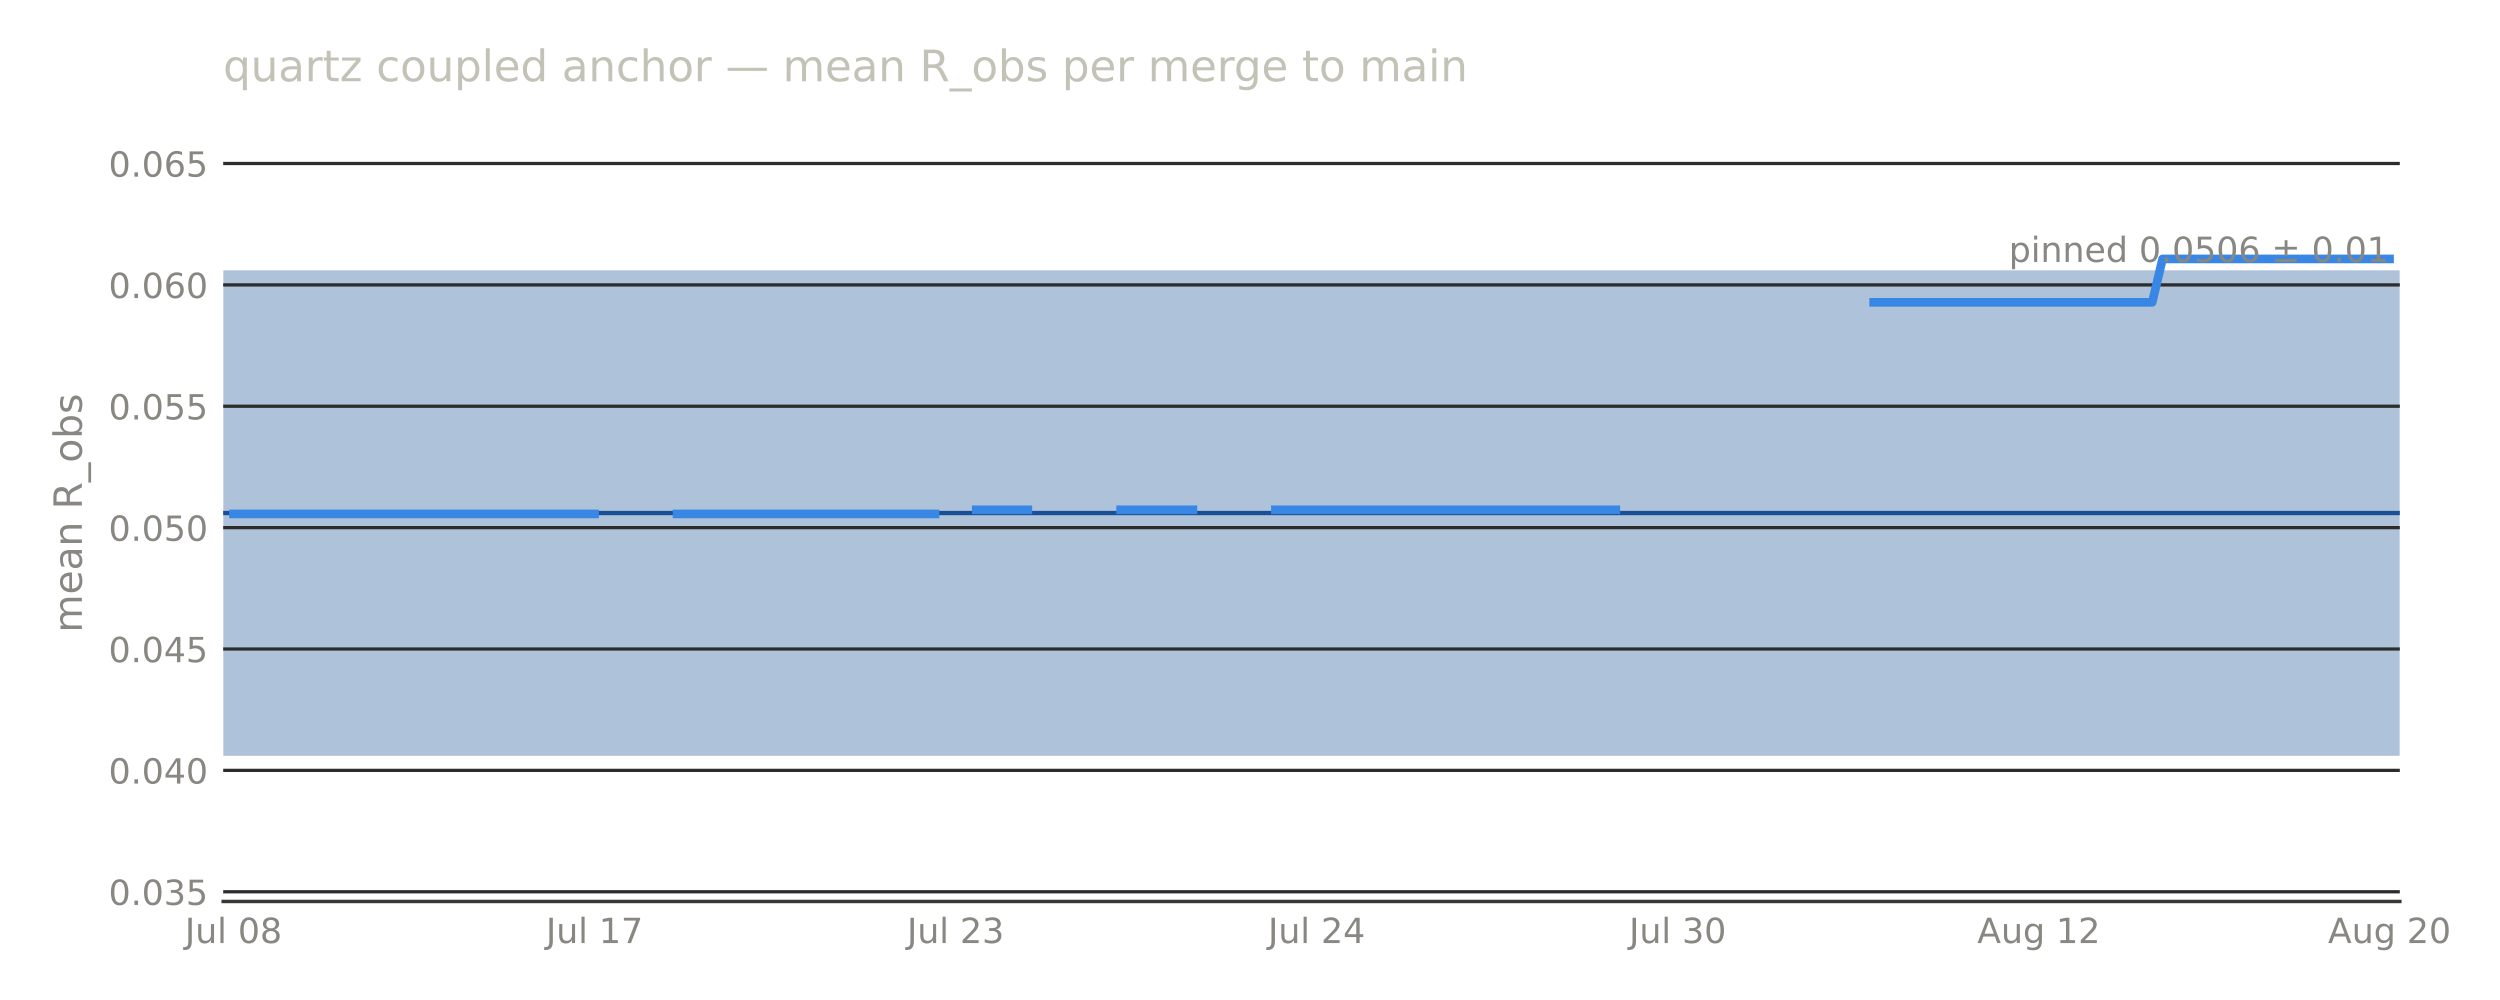
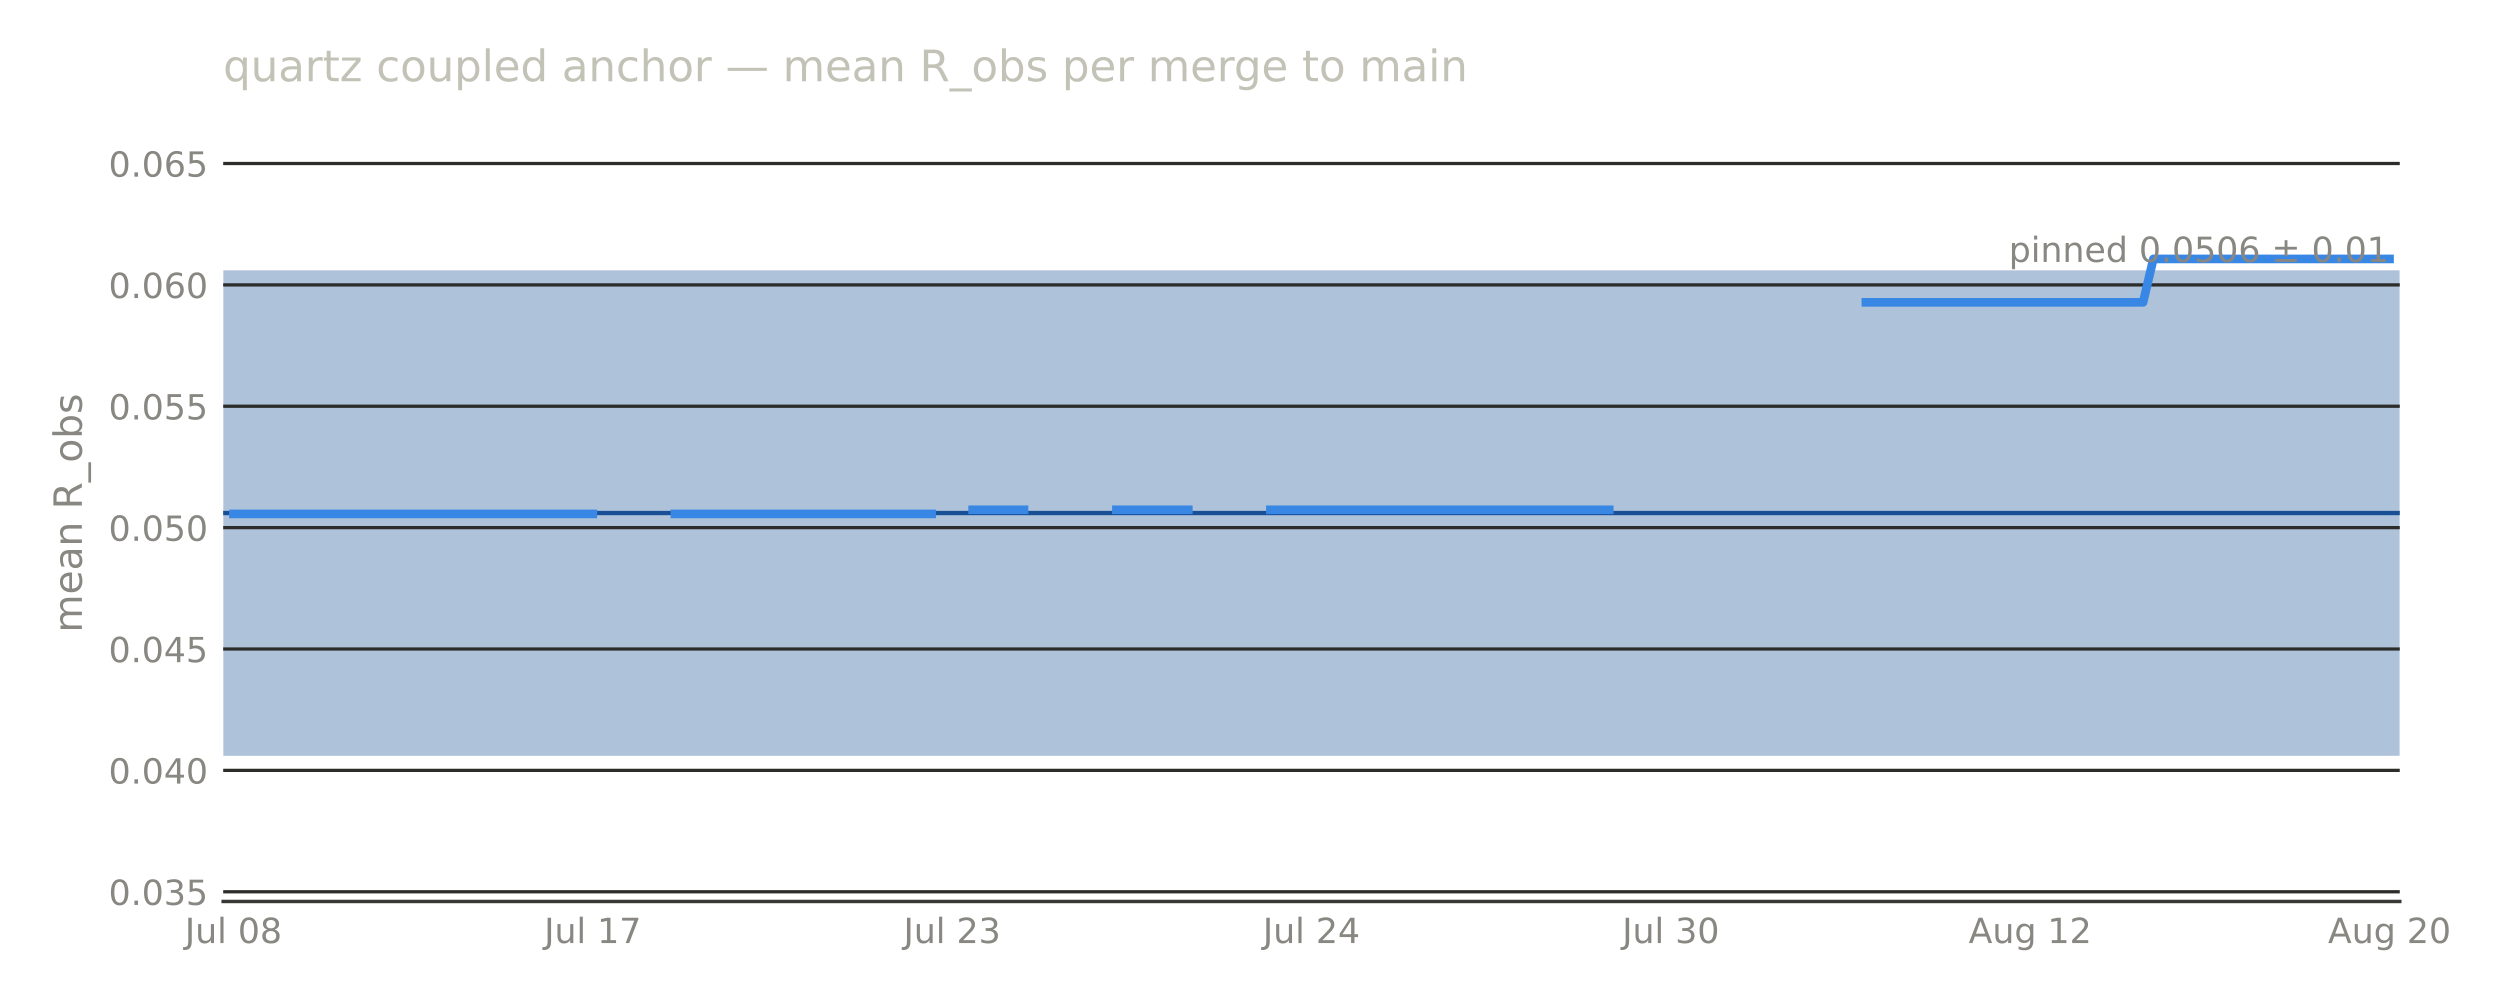
<svg xmlns="http://www.w3.org/2000/svg" width="576pt" height="230.4pt" viewBox="0 0 576 230.4" version="1.1">
  <defs>
    <style type="text/css">*{stroke-linejoin: round; stroke-linecap: butt}</style>
  </defs>
  <g id="figure_1">
    <g id="patch_1">
      <path d="M 0 230.4  L 576 230.4  L 576 0  L 0 0  L 0 230.4  z " style="fill: none; opacity: 0" />
    </g>
    <g id="axes_1">
      <g id="patch_2">
-         <path d="M 51.422 207.698  L 552.916 207.698  L 552.916 28.72  L 51.422 28.72  L 51.422 207.698  z " style="fill: none" />
+         <path d="M 51.422 207.698  L 552.906 207.698  L 552.906 28.72  L 51.422 28.72  L 51.422 207.698  z " style="fill: none" />
      </g>
      <g id="patch_3">
-         <path d="M 51.422 174.14  L 552.916 174.14  L 552.916 62.278  L 51.422 62.278  z " clip-path="url(#pc30cb63040)" style="fill: #184f95; opacity: 0.35" />
+         <path d="M 51.422 174.14  L 552.906 174.14  L 552.906 62.278  L 51.422 62.278  z " clip-path="url(#p70a9d4bcc7)" style="fill: #184f95; opacity: 0.35" />
      </g>
      <g id="matplotlib.axis_1">
        <g id="xtick_1">
          <g id="line2d_1" />
          <g id="text_1">
-             <text style="font-size: 8px; font-family: 'DejaVu Sans', 'Bitstream Vera Sans', 'Computer Modern Sans Serif', 'Lucida Grande', 'Verdana', 'Geneva', 'Lucid', 'Arial', 'Helvetica', 'Avant Garde', sans-serif; text-anchor: middle; fill: #898781" x="53.799" y="217.277" transform="rotate(-0 53.79886 217.2769)">Jul 08</text>
+             <text style="font-size: 8px; font-family: 'DejaVu Sans', 'Bitstream Vera Sans', 'Computer Modern Sans Serif', 'Lucida Grande', 'Verdana', 'Geneva', 'Lucid', 'Arial', 'Helvetica', 'Avant Garde', sans-serif; text-anchor: middle; fill: #898781" x="53.788" y="217.277" transform="rotate(-0 53.7876 217.2769)">Jul 08</text>
          </g>
        </g>
        <g id="xtick_2">
          <g id="line2d_2" />
          <g id="text_2">
-             <text style="font-size: 8px; font-family: 'DejaVu Sans', 'Bitstream Vera Sans', 'Computer Modern Sans Serif', 'Lucida Grande', 'Verdana', 'Geneva', 'Lucid', 'Arial', 'Helvetica', 'Avant Garde', sans-serif; text-anchor: middle; fill: #898781" x="136.985" y="217.277" transform="rotate(-0 136.985 217.2769)">Jul 17</text>
+             <text style="font-size: 8px; font-family: 'DejaVu Sans', 'Bitstream Vera Sans', 'Computer Modern Sans Serif', 'Lucida Grande', 'Verdana', 'Geneva', 'Lucid', 'Arial', 'Helvetica', 'Avant Garde', sans-serif; text-anchor: middle; fill: #898781" x="136.58" y="217.277" transform="rotate(-0 136.5797 217.2769)">Jul 17</text>
          </g>
        </g>
        <g id="xtick_3">
          <g id="line2d_3" />
          <g id="text_3">
-             <text style="font-size: 8px; font-family: 'DejaVu Sans', 'Bitstream Vera Sans', 'Computer Modern Sans Serif', 'Lucida Grande', 'Verdana', 'Geneva', 'Lucid', 'Arial', 'Helvetica', 'Avant Garde', sans-serif; text-anchor: middle; fill: #898781" x="220.171" y="217.277" transform="rotate(-0 220.1711 217.2769)">Jul 23</text>
+             <text style="font-size: 8px; font-family: 'DejaVu Sans', 'Bitstream Vera Sans', 'Computer Modern Sans Serif', 'Lucida Grande', 'Verdana', 'Geneva', 'Lucid', 'Arial', 'Helvetica', 'Avant Garde', sans-serif; text-anchor: middle; fill: #898781" x="219.372" y="217.277" transform="rotate(-0 219.3718 217.2769)">Jul 23</text>
          </g>
        </g>
        <g id="xtick_4">
          <g id="line2d_4" />
          <g id="text_4">
-             <text style="font-size: 8px; font-family: 'DejaVu Sans', 'Bitstream Vera Sans', 'Computer Modern Sans Serif', 'Lucida Grande', 'Verdana', 'Geneva', 'Lucid', 'Arial', 'Helvetica', 'Avant Garde', sans-serif; text-anchor: middle; fill: #898781" x="303.357" y="217.277" transform="rotate(-0 303.3572 217.2769)">Jul 24</text>
+             <text style="font-size: 8px; font-family: 'DejaVu Sans', 'Bitstream Vera Sans', 'Computer Modern Sans Serif', 'Lucida Grande', 'Verdana', 'Geneva', 'Lucid', 'Arial', 'Helvetica', 'Avant Garde', sans-serif; text-anchor: middle; fill: #898781" x="302.164" y="217.277" transform="rotate(-0 302.1639 217.2769)">Jul 24</text>
          </g>
        </g>
        <g id="xtick_5">
          <g id="line2d_5" />
          <g id="text_5">
-             <text style="font-size: 8px; font-family: 'DejaVu Sans', 'Bitstream Vera Sans', 'Computer Modern Sans Serif', 'Lucida Grande', 'Verdana', 'Geneva', 'Lucid', 'Arial', 'Helvetica', 'Avant Garde', sans-serif; text-anchor: middle; fill: #898781" x="386.543" y="217.277" transform="rotate(-0 386.5434 217.2769)">Jul 30</text>
+             <text style="font-size: 8px; font-family: 'DejaVu Sans', 'Bitstream Vera Sans', 'Computer Modern Sans Serif', 'Lucida Grande', 'Verdana', 'Geneva', 'Lucid', 'Arial', 'Helvetica', 'Avant Garde', sans-serif; text-anchor: middle; fill: #898781" x="384.956" y="217.277" transform="rotate(-0 384.956 217.2769)">Jul 30</text>
          </g>
        </g>
        <g id="xtick_6">
          <g id="line2d_6" />
          <g id="text_6">
-             <text style="font-size: 8px; font-family: 'DejaVu Sans', 'Bitstream Vera Sans', 'Computer Modern Sans Serif', 'Lucida Grande', 'Verdana', 'Geneva', 'Lucid', 'Arial', 'Helvetica', 'Avant Garde', sans-serif; text-anchor: middle; fill: #898781" x="469.73" y="217.276" transform="rotate(-0 469.7295 217.2763)">Aug 12</text>
+             <text style="font-size: 8px; font-family: 'DejaVu Sans', 'Bitstream Vera Sans', 'Computer Modern Sans Serif', 'Lucida Grande', 'Verdana', 'Geneva', 'Lucid', 'Arial', 'Helvetica', 'Avant Garde', sans-serif; text-anchor: middle; fill: #898781" x="467.748" y="217.276" transform="rotate(-0 467.7481 217.2763)">Aug 12</text>
          </g>
        </g>
        <g id="xtick_7">
          <g id="line2d_7" />
          <g id="text_7">
-             <text style="font-size: 8px; font-family: 'DejaVu Sans', 'Bitstream Vera Sans', 'Computer Modern Sans Serif', 'Lucida Grande', 'Verdana', 'Geneva', 'Lucid', 'Arial', 'Helvetica', 'Avant Garde', sans-serif; text-anchor: middle; fill: #898781" x="550.539" y="217.276" transform="rotate(-0 550.5389 217.2763)">Aug 20</text>
+             <text style="font-size: 8px; font-family: 'DejaVu Sans', 'Bitstream Vera Sans', 'Computer Modern Sans Serif', 'Lucida Grande', 'Verdana', 'Geneva', 'Lucid', 'Arial', 'Helvetica', 'Avant Garde', sans-serif; text-anchor: middle; fill: #898781" x="550.54" y="217.276" transform="rotate(-0 550.5402 217.2763)">Aug 20</text>
          </g>
        </g>
      </g>
      <g id="matplotlib.axis_2">
        <g id="ytick_1">
          <g id="line2d_8">
-             <path d="M 51.422 205.461  L 552.916 205.461  " clip-path="url(#pc30cb63040)" style="fill: none; stroke: #2c2c2a; stroke-width: 0.75; stroke-linecap: square" />
+             <path d="M 51.422 205.461  L 552.906 205.461  " clip-path="url(#p70a9d4bcc7)" style="fill: none; stroke: #2c2c2a; stroke-width: 0.75; stroke-linecap: square" />
          </g>
          <g id="line2d_9" />
          <g id="text_8">
            <text style="font-size: 8px; font-family: 'DejaVu Sans', 'Bitstream Vera Sans', 'Computer Modern Sans Serif', 'Lucida Grande', 'Verdana', 'Geneva', 'Lucid', 'Arial', 'Helvetica', 'Avant Garde', sans-serif; text-anchor: end; fill: #898781" x="47.922" y="208.5" transform="rotate(-0 47.92211 208.5)">0.035</text>
          </g>
        </g>
        <g id="ytick_2">
          <g id="line2d_10">
-             <path d="M 51.422 177.496  L 552.916 177.496  " clip-path="url(#pc30cb63040)" style="fill: none; stroke: #2c2c2a; stroke-width: 0.75; stroke-linecap: square" />
+             <path d="M 51.422 177.496  L 552.906 177.496  " clip-path="url(#p70a9d4bcc7)" style="fill: none; stroke: #2c2c2a; stroke-width: 0.75; stroke-linecap: square" />
          </g>
          <g id="line2d_11" />
          <g id="text_9">
            <text style="font-size: 8px; font-family: 'DejaVu Sans', 'Bitstream Vera Sans', 'Computer Modern Sans Serif', 'Lucida Grande', 'Verdana', 'Geneva', 'Lucid', 'Arial', 'Helvetica', 'Avant Garde', sans-serif; text-anchor: end; fill: #898781" x="47.922" y="180.535" transform="rotate(-0 47.92211 180.5346)">0.040</text>
          </g>
        </g>
        <g id="ytick_3">
          <g id="line2d_12">
-             <path d="M 51.422 149.53  L 552.916 149.53  " clip-path="url(#pc30cb63040)" style="fill: none; stroke: #2c2c2a; stroke-width: 0.75; stroke-linecap: square" />
+             <path d="M 51.422 149.53  L 552.906 149.53  " clip-path="url(#p70a9d4bcc7)" style="fill: none; stroke: #2c2c2a; stroke-width: 0.75; stroke-linecap: square" />
          </g>
          <g id="line2d_13" />
          <g id="text_10">
            <text style="font-size: 8px; font-family: 'DejaVu Sans', 'Bitstream Vera Sans', 'Computer Modern Sans Serif', 'Lucida Grande', 'Verdana', 'Geneva', 'Lucid', 'Arial', 'Helvetica', 'Avant Garde', sans-serif; text-anchor: end; fill: #898781" x="47.922" y="152.569" transform="rotate(-0 47.92211 152.5693)">0.045</text>
          </g>
        </g>
        <g id="ytick_4">
          <g id="line2d_14">
-             <path d="M 51.422 121.565  L 552.916 121.565  " clip-path="url(#pc30cb63040)" style="fill: none; stroke: #2c2c2a; stroke-width: 0.75; stroke-linecap: square" />
+             <path d="M 51.422 121.565  L 552.906 121.565  " clip-path="url(#p70a9d4bcc7)" style="fill: none; stroke: #2c2c2a; stroke-width: 0.75; stroke-linecap: square" />
          </g>
          <g id="line2d_15" />
          <g id="text_11">
            <text style="font-size: 8px; font-family: 'DejaVu Sans', 'Bitstream Vera Sans', 'Computer Modern Sans Serif', 'Lucida Grande', 'Verdana', 'Geneva', 'Lucid', 'Arial', 'Helvetica', 'Avant Garde', sans-serif; text-anchor: end; fill: #898781" x="47.922" y="124.604" transform="rotate(-0 47.92211 124.604)">0.050</text>
          </g>
        </g>
        <g id="ytick_5">
          <g id="line2d_16">
-             <path d="M 51.422 93.6  L 552.916 93.6  " clip-path="url(#pc30cb63040)" style="fill: none; stroke: #2c2c2a; stroke-width: 0.75; stroke-linecap: square" />
+             <path d="M 51.422 93.6  L 552.906 93.6  " clip-path="url(#p70a9d4bcc7)" style="fill: none; stroke: #2c2c2a; stroke-width: 0.75; stroke-linecap: square" />
          </g>
          <g id="line2d_17" />
          <g id="text_12">
            <text style="font-size: 8px; font-family: 'DejaVu Sans', 'Bitstream Vera Sans', 'Computer Modern Sans Serif', 'Lucida Grande', 'Verdana', 'Geneva', 'Lucid', 'Arial', 'Helvetica', 'Avant Garde', sans-serif; text-anchor: end; fill: #898781" x="47.922" y="96.639" transform="rotate(-0 47.92211 96.63863)">0.055</text>
          </g>
        </g>
        <g id="ytick_6">
          <g id="line2d_18">
-             <path d="M 51.422 65.634  L 552.916 65.634  " clip-path="url(#pc30cb63040)" style="fill: none; stroke: #2c2c2a; stroke-width: 0.75; stroke-linecap: square" />
+             <path d="M 51.422 65.634  L 552.906 65.634  " clip-path="url(#p70a9d4bcc7)" style="fill: none; stroke: #2c2c2a; stroke-width: 0.75; stroke-linecap: square" />
          </g>
          <g id="line2d_19" />
          <g id="text_13">
            <text style="font-size: 8px; font-family: 'DejaVu Sans', 'Bitstream Vera Sans', 'Computer Modern Sans Serif', 'Lucida Grande', 'Verdana', 'Geneva', 'Lucid', 'Arial', 'Helvetica', 'Avant Garde', sans-serif; text-anchor: end; fill: #898781" x="47.922" y="68.673" transform="rotate(-0 47.92211 68.6733)">0.060</text>
          </g>
        </g>
        <g id="ytick_7">
          <g id="line2d_20">
-             <path d="M 51.422 37.669  L 552.916 37.669  " clip-path="url(#pc30cb63040)" style="fill: none; stroke: #2c2c2a; stroke-width: 0.75; stroke-linecap: square" />
+             <path d="M 51.422 37.669  L 552.906 37.669  " clip-path="url(#p70a9d4bcc7)" style="fill: none; stroke: #2c2c2a; stroke-width: 0.75; stroke-linecap: square" />
          </g>
          <g id="line2d_21" />
          <g id="text_14">
            <text style="font-size: 8px; font-family: 'DejaVu Sans', 'Bitstream Vera Sans', 'Computer Modern Sans Serif', 'Lucida Grande', 'Verdana', 'Geneva', 'Lucid', 'Arial', 'Helvetica', 'Avant Garde', sans-serif; text-anchor: end; fill: #898781" x="47.922" y="40.708" transform="rotate(-0 47.92211 40.70797)">0.065</text>
          </g>
        </g>
        <g id="text_15">
          <text style="font-size: 9px; font-family: 'DejaVu Sans', 'Bitstream Vera Sans', 'Computer Modern Sans Serif', 'Lucida Grande', 'Verdana', 'Geneva', 'Lucid', 'Arial', 'Helvetica', 'Avant Garde', sans-serif; text-anchor: middle; fill: #898781" x="18.858" y="118.209" transform="rotate(-90 18.8575 118.2091)">mean R_obs</text>
        </g>
      </g>
      <g id="line2d_22">
-         <path d="M 51.422 118.209  L 552.916 118.209  " clip-path="url(#pc30cb63040)" style="fill: none; stroke: #184f95; stroke-linecap: square" />
+         <path d="M 51.422 118.209  L 552.906 118.209  " clip-path="url(#p70a9d4bcc7)" style="fill: none; stroke: #184f95; stroke-linecap: square" />
      </g>
      <g id="patch_4">
-         <path d="M 51.422 207.698  L 552.916 207.698  " style="fill: none; stroke: #383835; stroke-width: 0.8; stroke-linejoin: miter; stroke-linecap: square" />
+         <path d="M 51.422 207.698  L 552.906 207.698  " style="fill: none; stroke: #383835; stroke-width: 0.8; stroke-linejoin: miter; stroke-linecap: square" />
      </g>
      <g id="line2d_23">
-         <path d="M 53.799 118.409  L 136.985 118.409  M 155.999 118.409  L 215.418 118.409  M 224.925 117.455  L 236.808 117.455  M 258.199 117.455  L 274.836 117.455  M 293.85 117.455  L 372.283 117.455  M 431.702 69.652  L 495.874 69.652  L 498.25 59.661  L 550.539 59.66  L 550.539 59.66  " clip-path="url(#pc30cb63040)" style="fill: none; stroke: #3987e5; stroke-width: 2; stroke-linecap: square" />
+         <path d="M 53.788 118.409  L 136.58 118.409  M 155.504 118.409  L 214.641 118.409  M 224.103 117.455  L 235.93 117.455  M 257.22 117.455  L 273.778 117.455  M 292.702 117.455  L 370.763 117.455  M 429.9 69.652  L 493.768 69.652  L 496.134 59.661  L 550.54 59.661  L 550.54 59.661  " clip-path="url(#p70a9d4bcc7)" style="fill: none; stroke: #3987e5; stroke-width: 2; stroke-linecap: square" />
      </g>
      <g id="text_16">
-         <text style="font-size: 8px; font-family: 'DejaVu Sans', 'Bitstream Vera Sans', 'Computer Modern Sans Serif', 'Lucida Grande', 'Verdana', 'Geneva', 'Lucid', 'Arial', 'Helvetica', 'Avant Garde', sans-serif; text-anchor: end; fill: #898781" x="550.408" y="60.357" transform="rotate(-0 550.4082 60.35652)">pinned 0.0506 ± 0.01</text>
+         <text style="font-size: 8px; font-family: 'DejaVu Sans', 'Bitstream Vera Sans', 'Computer Modern Sans Serif', 'Lucida Grande', 'Verdana', 'Geneva', 'Lucid', 'Arial', 'Helvetica', 'Avant Garde', sans-serif; text-anchor: end; fill: #898781" x="550.398" y="60.357" transform="rotate(-0 550.3982 60.35652)">pinned 0.0506 ± 0.01</text>
      </g>
      <g id="text_17">
        <text style="font-size: 10px; font-family: 'DejaVu Sans', 'Bitstream Vera Sans', 'Computer Modern Sans Serif', 'Lucida Grande', 'Verdana', 'Geneva', 'Lucid', 'Arial', 'Helvetica', 'Avant Garde', sans-serif; text-anchor: start; fill: #c3c2b7" x="51.422" y="18.72" transform="rotate(-0 51.42211 18.72)">quartz coupled anchor — mean R_obs per merge to main</text>
      </g>
    </g>
  </g>
  <defs>
-     <clipPath id="pc30cb63040">
-       <rect x="51.422" y="28.72" width="501.494" height="178.978" />
+     <clipPath id="p70a9d4bcc7">
+       <rect x="51.422" y="28.72" width="501.484" height="178.978" />
    </clipPath>
  </defs>
</svg>
